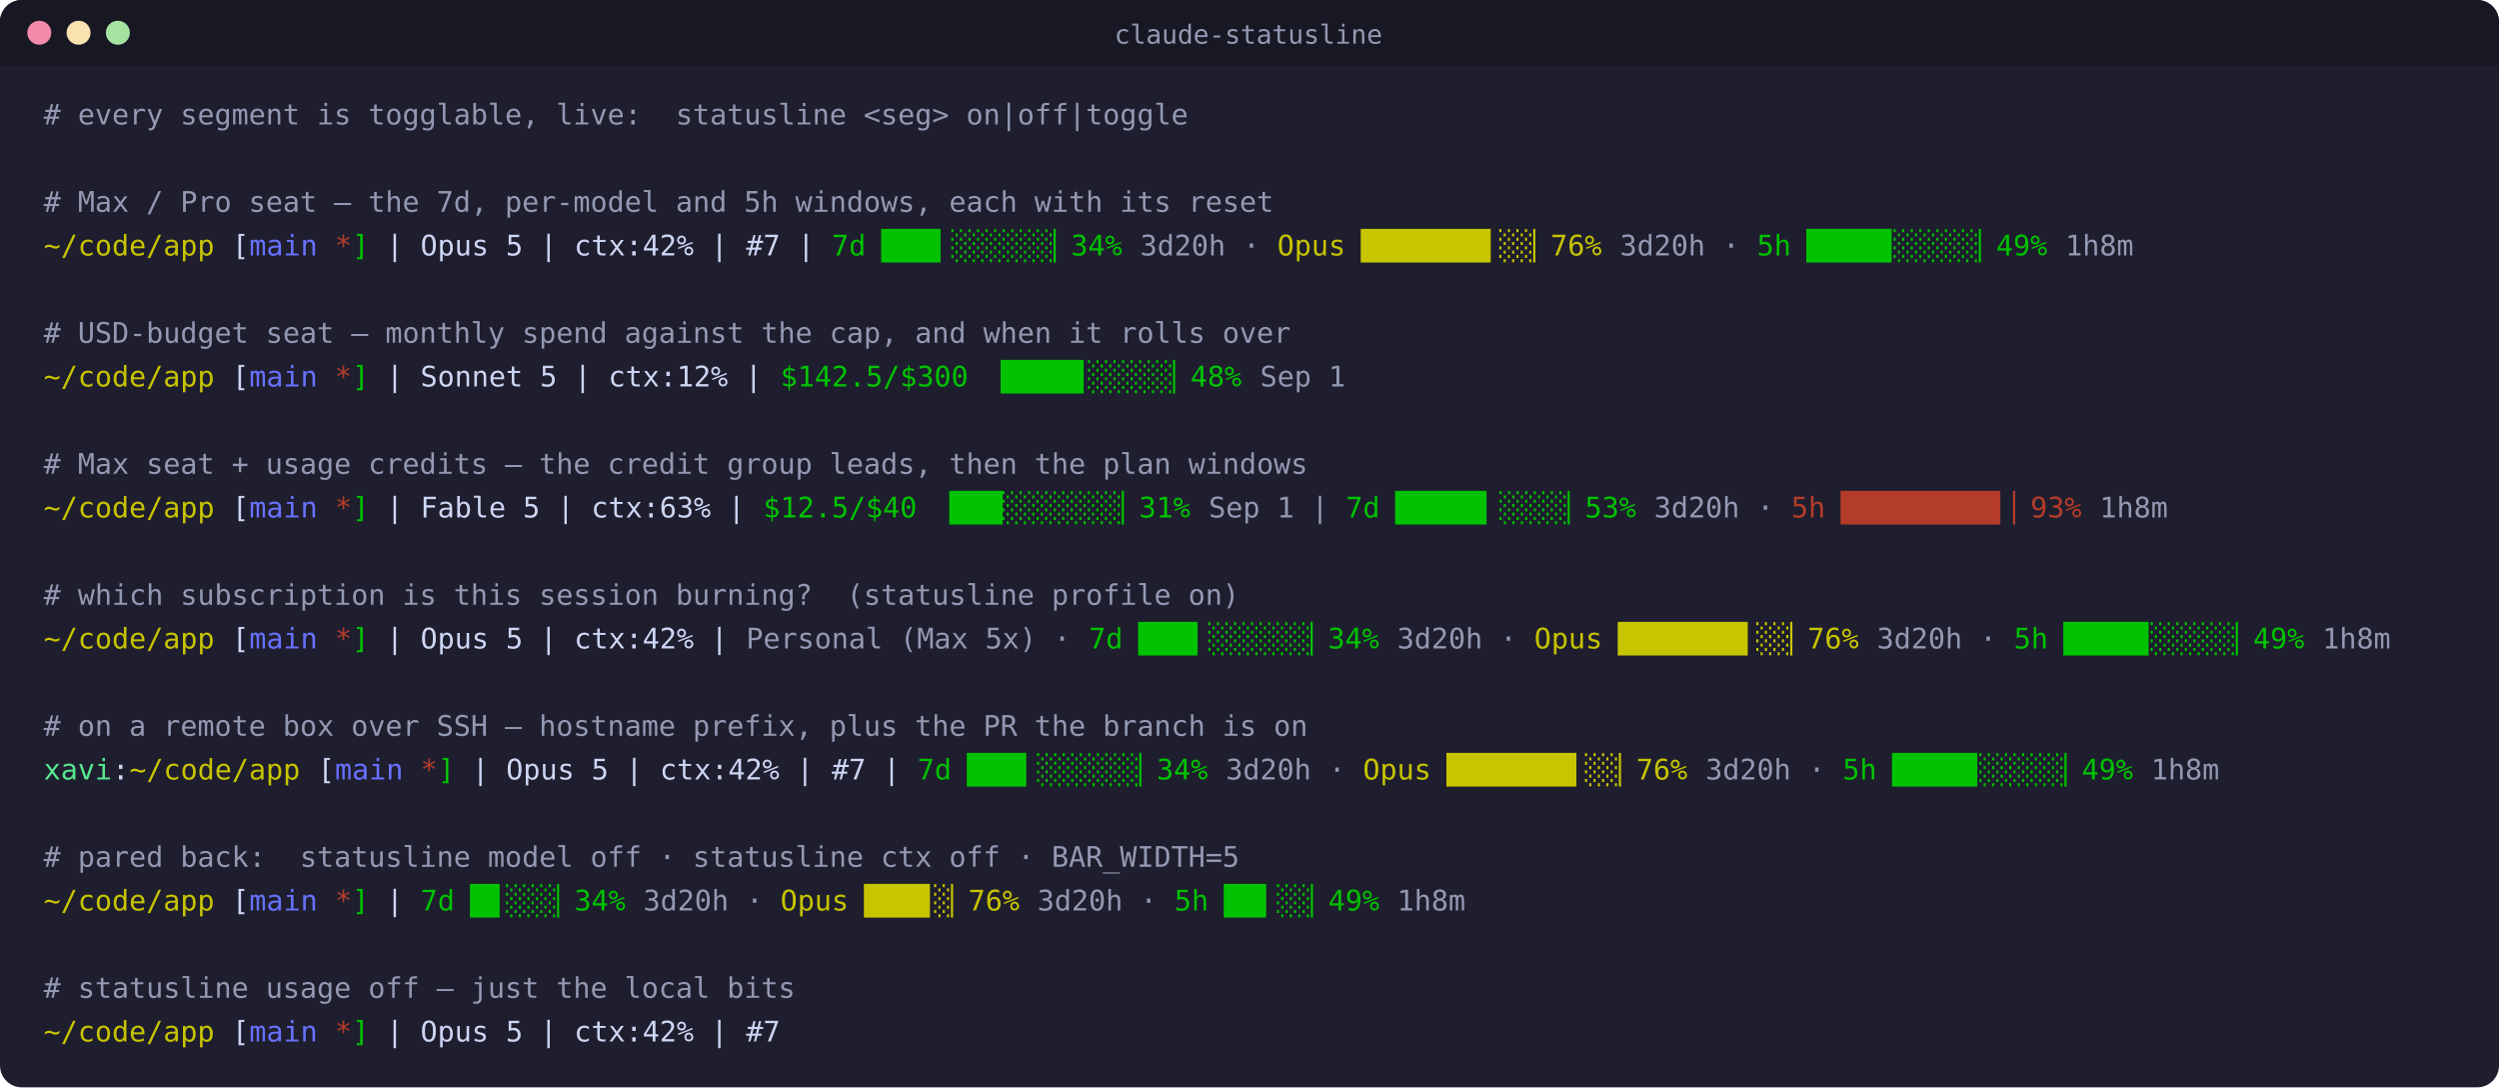
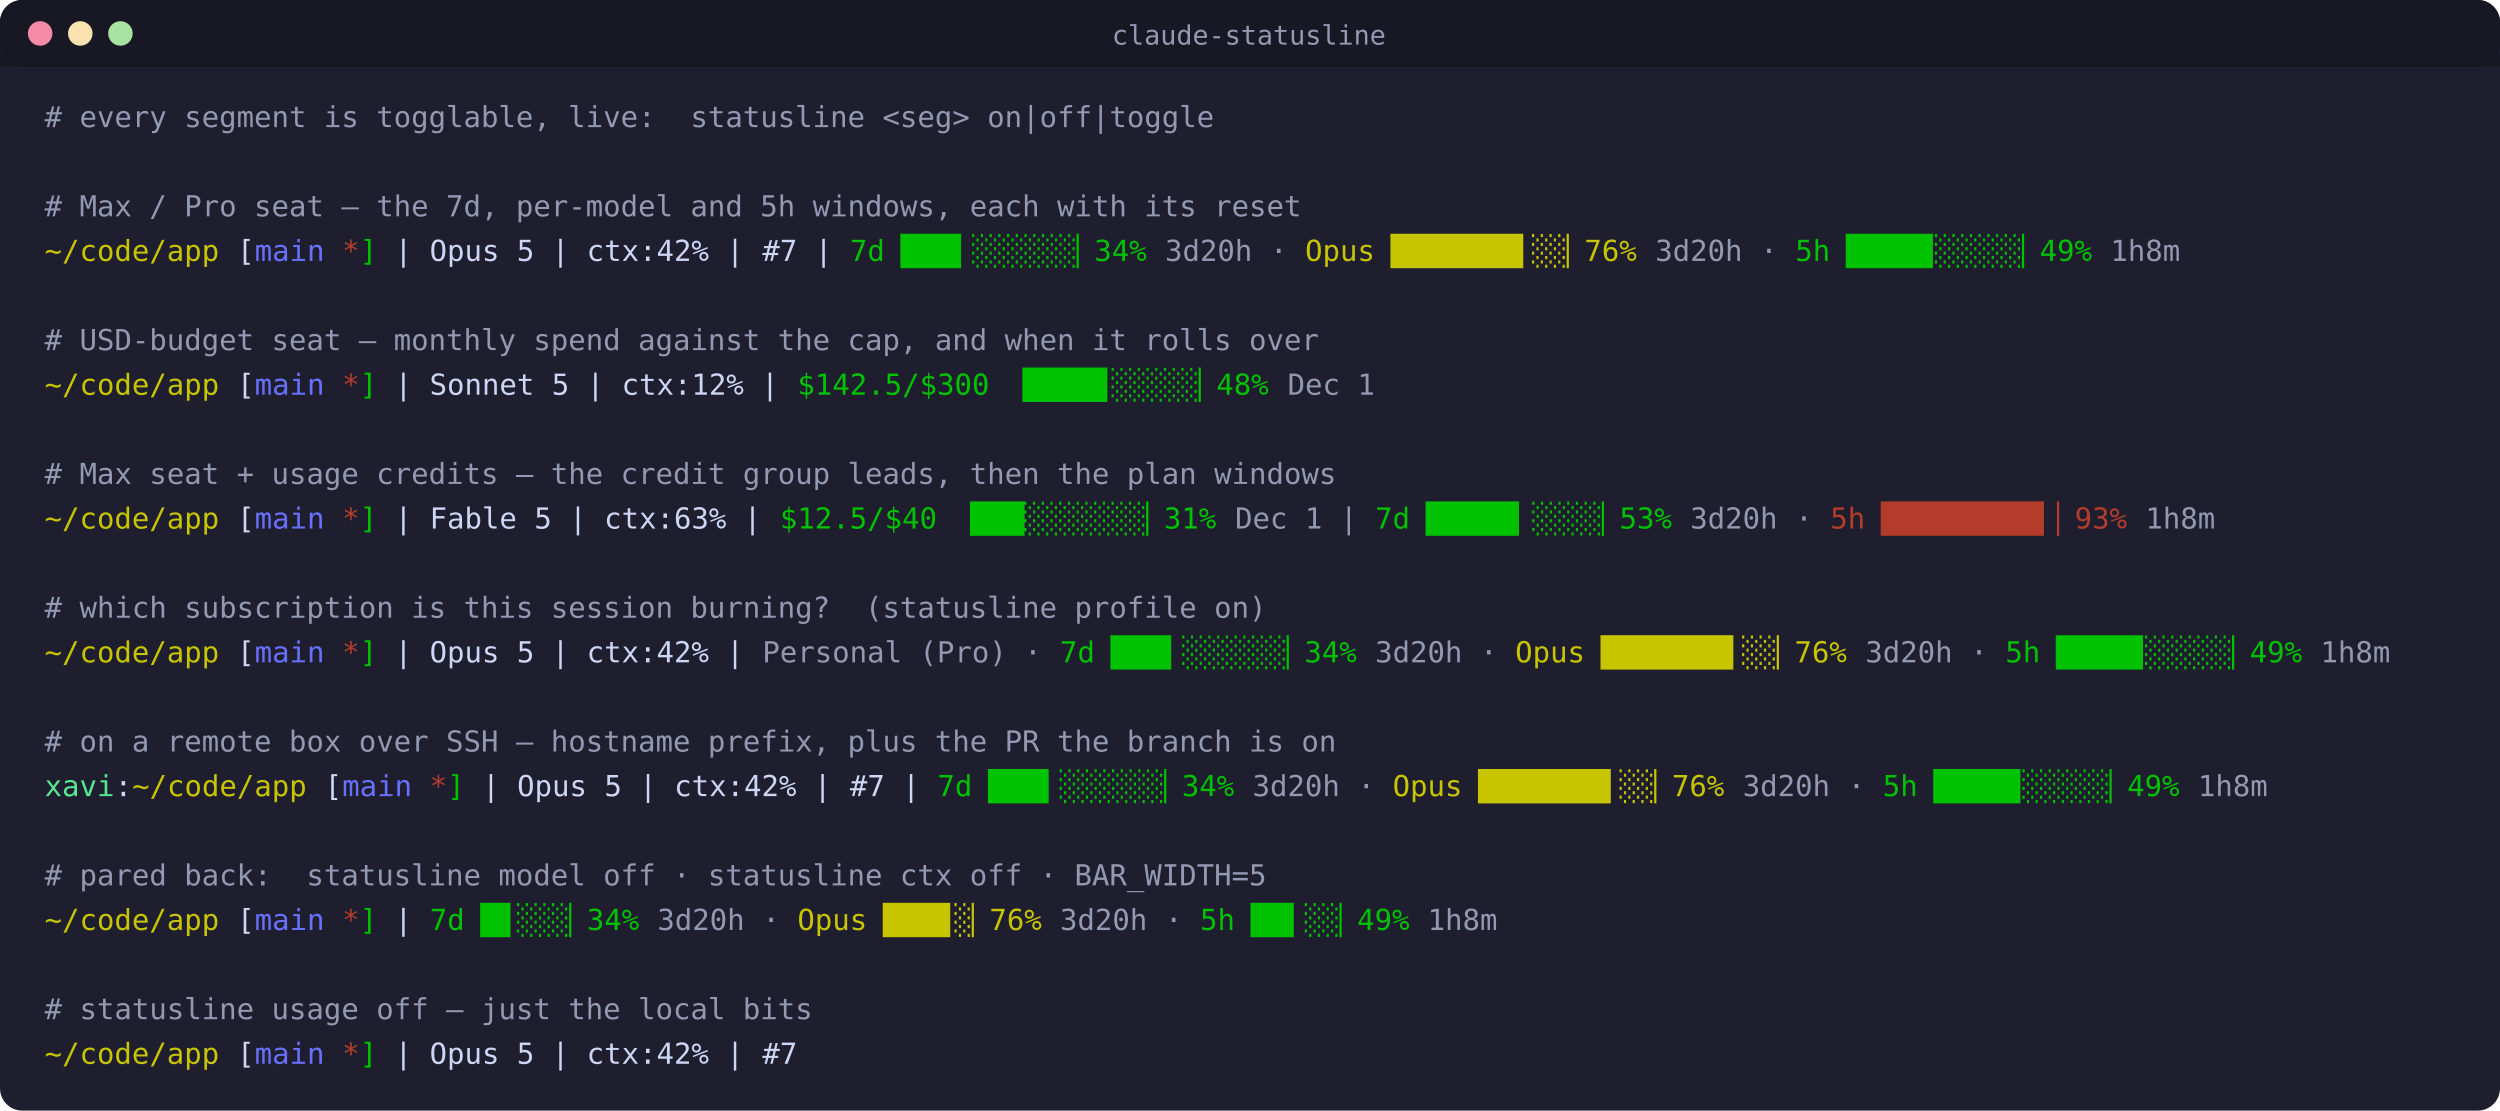
- <svg xmlns="http://www.w3.org/2000/svg" width="1145" height="498" viewBox="0 0 1145 498" role="img" aria-label="claude-statusline example output">
-   <rect width="1145" height="498" rx="10" fill="#1e1e2e" />
-   <rect width="1145" height="30" rx="10" fill="#181825" />
-   <rect y="24" width="1145" height="6" fill="#181825" />
+ <svg xmlns="http://www.w3.org/2000/svg" width="1121" height="498" viewBox="0 0 1121 498" role="img" aria-label="claude-statusline example output">
+   <rect width="1121" height="498" rx="10" fill="#1e1e2e" />
+   <rect width="1121" height="30" rx="10" fill="#181825" />
+   <rect y="24" width="1121" height="6" fill="#181825" />
  <circle cx="18" cy="15" r="5.5" fill="#f38ba8" />
  <circle cx="36" cy="15" r="5.5" fill="#f9e2af" />
  <circle cx="54" cy="15" r="5.5" fill="#a6e3a1" />
-   <text x="572" y="20" text-anchor="middle" font-family="'Cascadia Code','Fira Code',SFMono-Regular,Consolas,Menlo,monospace" font-size="12" fill="#9399b2">claude-statusline</text>
+   <text x="560" y="20" text-anchor="middle" font-family="'Cascadia Code','Fira Code',SFMono-Regular,Consolas,Menlo,monospace" font-size="12" fill="#9399b2">claude-statusline</text>
  <text x="20" y="57" font-family="'Cascadia Code','Fira Code',SFMono-Regular,Consolas,Menlo,monospace" font-size="13" xml:space="preserve" fill="#9399b2">
    <tspan x="20.00 27.85 35.70 43.55 51.40 59.25 67.10 74.95 82.80 90.65 98.50 106.35 114.20 122.05 129.90 137.75 145.60 153.45 161.30 169.15 177.00 184.85 192.70 200.55 208.40 216.25 224.10 231.95 239.80 247.65 255.50 263.35 271.20 279.05 286.90 294.75 302.60 310.45 318.30 326.15 334.00 341.85 349.70 357.55 365.40 373.25 381.10 388.95 396.80 404.65 412.50 420.35 428.20 436.05 443.90 451.75 459.60 467.45 475.30 483.15 491.00 498.85 506.70 514.55 522.40 530.25 538.10"># every segment is togglable, live:  statusline &lt;seg&gt; on|off|toggle</tspan>
  </text>
  <text x="20" y="97" font-family="'Cascadia Code','Fira Code',SFMono-Regular,Consolas,Menlo,monospace" font-size="13" xml:space="preserve" fill="#9399b2">
    <tspan x="20.00 27.85 35.70 43.55 51.40 59.25 67.10 74.95 82.80 90.65 98.50 106.35 114.20 122.05 129.90 137.75 145.60 153.45 161.30 169.15 177.00 184.85 192.70 200.55 208.40 216.25 224.10 231.95 239.80 247.65 255.50 263.35 271.20 279.05 286.90 294.75 302.60 310.45 318.30 326.15 334.00 341.85 349.70 357.55 365.40 373.25 381.10 388.95 396.80 404.65 412.50 420.35 428.20 436.05 443.90 451.75 459.60 467.45 475.30 483.15 491.00 498.85 506.70 514.55 522.40 530.25 538.10 545.95 553.80 561.65 569.50 577.35"># Max / Pro seat — the 7d, per-model and 5h windows, each with its reset</tspan>
  </text>
  <text x="20" y="117" font-family="'Cascadia Code','Fira Code',SFMono-Regular,Consolas,Menlo,monospace" font-size="13" xml:space="preserve" fill="#cdd6f4">
    <tspan x="20.00 27.85 35.70 43.55 51.40 59.25 67.10 74.95 82.80 90.65" fill="#c7c400">~/code/app</tspan>
    <tspan x="98.50 106.35"> [</tspan>
    <tspan x="114.20 122.05 129.90 137.75" fill="#6871ff">main</tspan>
    <tspan x="145.60 153.45" fill="#b43c2a"> *</tspan>
    <tspan x="161.30" fill="#00c200">]</tspan>
    <tspan x="169.15 177.00 184.85 192.70 200.55 208.40 216.25 224.10 231.95 239.80 247.65 255.50 263.35 271.20 279.05 286.90 294.75 302.60 310.45 318.30 326.15 334.00"> | Opus 5 | ctx:42% | </tspan>
    <tspan x="341.85 349.70">#7</tspan>
    <tspan x="357.55 365.40 373.25"> | </tspan>
    <tspan x="381.10 388.95 396.80 404.65 412.50 420.35 428.20 436.05 443.90 451.75 459.60 467.45 475.30 483.15 491.00 498.85 506.70" fill="#00c200">7d▕███▍░░░░░░▏34%</tspan>
    <tspan x="514.55"> </tspan>
    <tspan x="522.40 530.25 538.10 545.95 553.80" fill="#9399b2">3d20h</tspan>
    <tspan x="561.65 569.50 577.35" fill="#9399b2"> · </tspan>
    <tspan x="585.20 593.05 600.90 608.75 616.60 624.45 632.30 640.15 648.00 655.85 663.70 671.55 679.40 687.25 695.10 702.95 710.80 718.65 726.50" fill="#c7c400">Opus▕███████▌░░▏76%</tspan>
    <tspan x="734.35"> </tspan>
    <tspan x="742.20 750.05 757.90 765.75 773.60" fill="#9399b2">3d20h</tspan>
    <tspan x="781.45 789.30 797.15" fill="#9399b2"> · </tspan>
    <tspan x="805.00 812.85 820.70 828.55 836.40 844.25 852.10 859.95 867.80 875.65 883.50 891.35 899.20 907.05 914.90 922.75 930.60" fill="#00c200">5h▕████▉░░░░░▏49%</tspan>
    <tspan x="938.45"> </tspan>
    <tspan x="946.30 954.15 962.00 969.85" fill="#9399b2">1h8m</tspan>
  </text>
  <text x="20" y="157" font-family="'Cascadia Code','Fira Code',SFMono-Regular,Consolas,Menlo,monospace" font-size="13" xml:space="preserve" fill="#9399b2">
    <tspan x="20.00 27.85 35.70 43.55 51.40 59.25 67.10 74.95 82.80 90.65 98.50 106.35 114.20 122.05 129.90 137.75 145.60 153.45 161.30 169.15 177.00 184.85 192.70 200.55 208.40 216.25 224.10 231.95 239.80 247.65 255.50 263.35 271.20 279.05 286.90 294.75 302.60 310.45 318.30 326.15 334.00 341.85 349.70 357.55 365.40 373.25 381.10 388.95 396.80 404.65 412.50 420.35 428.20 436.05 443.90 451.75 459.60 467.45 475.30 483.15 491.00 498.85 506.70 514.55 522.40 530.25 538.10 545.95 553.80 561.65 569.50 577.35 585.20"># USD-budget seat — monthly spend against the cap, and when it rolls over</tspan>
  </text>
  <text x="20" y="177" font-family="'Cascadia Code','Fira Code',SFMono-Regular,Consolas,Menlo,monospace" font-size="13" xml:space="preserve" fill="#cdd6f4">
    <tspan x="20.00 27.85 35.70 43.55 51.40 59.25 67.10 74.95 82.80 90.65" fill="#c7c400">~/code/app</tspan>
    <tspan x="98.50 106.35"> [</tspan>
    <tspan x="114.20 122.05 129.90 137.75" fill="#6871ff">main</tspan>
    <tspan x="145.60 153.45" fill="#b43c2a"> *</tspan>
    <tspan x="161.30" fill="#00c200">]</tspan>
    <tspan x="169.15 177.00 184.85 192.70 200.55 208.40 216.25 224.10 231.95 239.80 247.65 255.50 263.35 271.20 279.05 286.90 294.75 302.60 310.45 318.30 326.15 334.00 341.85 349.70"> | Sonnet 5 | ctx:12% | </tspan>
    <tspan x="357.55 365.40 373.25 381.10 388.95 396.80 404.65 412.50 420.35 428.20 436.05 443.90 451.75 459.60 467.45 475.30 483.15 491.00 498.85 506.70 514.55 522.40 530.25 538.10 545.95 553.80 561.65" fill="#00c200">$142.5/$300 ▕████▊░░░░░▏48%</tspan>
    <tspan x="569.50"> </tspan>
-     <tspan x="577.35 585.20 593.05 600.90 608.75" fill="#9399b2">Sep 1</tspan>
+     <tspan x="577.35 585.20 593.05 600.90 608.75" fill="#9399b2">Dec 1</tspan>
  </text>
  <text x="20" y="217" font-family="'Cascadia Code','Fira Code',SFMono-Regular,Consolas,Menlo,monospace" font-size="13" xml:space="preserve" fill="#9399b2">
    <tspan x="20.00 27.85 35.70 43.55 51.40 59.25 67.10 74.95 82.80 90.65 98.50 106.35 114.20 122.05 129.90 137.75 145.60 153.45 161.30 169.15 177.00 184.85 192.70 200.55 208.40 216.25 224.10 231.95 239.80 247.65 255.50 263.35 271.20 279.05 286.90 294.75 302.60 310.45 318.30 326.15 334.00 341.85 349.70 357.55 365.40 373.25 381.10 388.95 396.80 404.65 412.50 420.35 428.20 436.05 443.90 451.75 459.60 467.45 475.30 483.15 491.00 498.85 506.70 514.55 522.40 530.25 538.10 545.95 553.80 561.65 569.50 577.35 585.20 593.05"># Max seat + usage credits — the credit group leads, then the plan windows</tspan>
  </text>
  <text x="20" y="237" font-family="'Cascadia Code','Fira Code',SFMono-Regular,Consolas,Menlo,monospace" font-size="13" xml:space="preserve" fill="#cdd6f4">
    <tspan x="20.00 27.85 35.70 43.55 51.40 59.25 67.10 74.95 82.80 90.65" fill="#c7c400">~/code/app</tspan>
    <tspan x="98.50 106.35"> [</tspan>
    <tspan x="114.20 122.05 129.90 137.75" fill="#6871ff">main</tspan>
    <tspan x="145.60 153.45" fill="#b43c2a"> *</tspan>
    <tspan x="161.30" fill="#00c200">]</tspan>
    <tspan x="169.15 177.00 184.85 192.70 200.55 208.40 216.25 224.10 231.95 239.80 247.65 255.50 263.35 271.20 279.05 286.90 294.75 302.60 310.45 318.30 326.15 334.00 341.85"> | Fable 5 | ctx:63% | </tspan>
    <tspan x="349.70 357.55 365.40 373.25 381.10 388.95 396.80 404.65 412.50 420.35 428.20 436.05 443.90 451.75 459.60 467.45 475.30 483.15 491.00 498.85 506.70 514.55 522.40 530.25 538.10" fill="#00c200">$12.5/$40 ▕███░░░░░░░▏31%</tspan>
    <tspan x="545.95"> </tspan>
-     <tspan x="553.80 561.65 569.50 577.35 585.20" fill="#9399b2">Sep 1</tspan>
+     <tspan x="553.80 561.65 569.50 577.35 585.20" fill="#9399b2">Dec 1</tspan>
    <tspan x="593.05 600.90 608.75" fill="#9399b2"> | </tspan>
    <tspan x="616.60 624.45 632.30 640.15 648.00 655.85 663.70 671.55 679.40 687.25 695.10 702.95 710.80 718.65 726.50 734.35 742.20" fill="#00c200">7d▕█████▎░░░░▏53%</tspan>
    <tspan x="750.05"> </tspan>
    <tspan x="757.90 765.75 773.60 781.45 789.30" fill="#9399b2">3d20h</tspan>
    <tspan x="797.15 805.00 812.85" fill="#9399b2"> · </tspan>
    <tspan x="820.70 828.55 836.40 844.25 852.10 859.95 867.80 875.65 883.50 891.35 899.20 907.05 914.90 922.75 930.60 938.45 946.30" fill="#b43c2a">5h▕█████████▎▏93%</tspan>
    <tspan x="954.15"> </tspan>
    <tspan x="962.00 969.85 977.70 985.55" fill="#9399b2">1h8m</tspan>
  </text>
  <text x="20" y="277" font-family="'Cascadia Code','Fira Code',SFMono-Regular,Consolas,Menlo,monospace" font-size="13" xml:space="preserve" fill="#9399b2">
    <tspan x="20.00 27.85 35.70 43.55 51.40 59.25 67.10 74.95 82.80 90.65 98.50 106.35 114.20 122.05 129.90 137.75 145.60 153.45 161.30 169.15 177.00 184.85 192.70 200.55 208.40 216.25 224.10 231.95 239.80 247.65 255.50 263.35 271.20 279.05 286.90 294.75 302.60 310.45 318.30 326.15 334.00 341.85 349.70 357.55 365.40 373.25 381.10 388.95 396.80 404.65 412.50 420.35 428.20 436.05 443.90 451.75 459.60 467.45 475.30 483.15 491.00 498.85 506.70 514.55 522.40 530.25 538.10 545.95 553.80 561.65"># which subscription is this session burning?  (statusline profile on)</tspan>
  </text>
  <text x="20" y="297" font-family="'Cascadia Code','Fira Code',SFMono-Regular,Consolas,Menlo,monospace" font-size="13" xml:space="preserve" fill="#cdd6f4">
    <tspan x="20.00 27.85 35.70 43.55 51.40 59.25 67.10 74.95 82.80 90.65" fill="#c7c400">~/code/app</tspan>
    <tspan x="98.50 106.35"> [</tspan>
    <tspan x="114.20 122.05 129.90 137.75" fill="#6871ff">main</tspan>
    <tspan x="145.60 153.45" fill="#b43c2a"> *</tspan>
    <tspan x="161.30" fill="#00c200">]</tspan>
    <tspan x="169.15 177.00 184.85 192.70 200.55 208.40 216.25 224.10 231.95 239.80 247.65 255.50 263.35 271.20 279.05 286.90 294.75 302.60 310.45 318.30 326.15 334.00"> | Opus 5 | ctx:42% | </tspan>
-     <tspan x="341.85 349.70 357.55 365.40 373.25 381.10 388.95 396.80 404.65 412.50 420.35 428.20 436.05 443.90 451.75 459.60 467.45 475.30 483.15 491.00" fill="#9399b2">Personal (Max 5x) · </tspan>
-     <tspan x="498.85 506.70 514.55 522.40 530.25 538.10 545.95 553.80 561.65 569.50 577.35 585.20 593.05 600.90 608.75 616.60 624.45" fill="#00c200">7d▕███▍░░░░░░▏34%</tspan>
-     <tspan x="632.30"> </tspan>
-     <tspan x="640.15 648.00 655.85 663.70 671.55" fill="#9399b2">3d20h</tspan>
-     <tspan x="679.40 687.25 695.10" fill="#9399b2"> · </tspan>
-     <tspan x="702.95 710.80 718.65 726.50 734.35 742.20 750.05 757.90 765.75 773.60 781.45 789.30 797.15 805.00 812.85 820.70 828.55 836.40 844.25" fill="#c7c400">Opus▕███████▌░░▏76%</tspan>
-     <tspan x="852.10"> </tspan>
-     <tspan x="859.95 867.80 875.65 883.50 891.35" fill="#9399b2">3d20h</tspan>
-     <tspan x="899.20 907.05 914.90" fill="#9399b2"> · </tspan>
-     <tspan x="922.75 930.60 938.45 946.30 954.15 962.00 969.85 977.70 985.55 993.40 1001.25 1009.10 1016.95 1024.80 1032.65 1040.50 1048.35" fill="#00c200">5h▕████▉░░░░░▏49%</tspan>
-     <tspan x="1056.20"> </tspan>
-     <tspan x="1064.05 1071.90 1079.75 1087.60" fill="#9399b2">1h8m</tspan>
+     <tspan x="341.85 349.70 357.55 365.40 373.25 381.10 388.95 396.80 404.65 412.50 420.35 428.20 436.05 443.90 451.75 459.60 467.45" fill="#9399b2">Personal (Pro) · </tspan>
+     <tspan x="475.30 483.15 491.00 498.85 506.70 514.55 522.40 530.25 538.10 545.95 553.80 561.65 569.50 577.35 585.20 593.05 600.90" fill="#00c200">7d▕███▍░░░░░░▏34%</tspan>
+     <tspan x="608.75"> </tspan>
+     <tspan x="616.60 624.45 632.30 640.15 648.00" fill="#9399b2">3d20h</tspan>
+     <tspan x="655.85 663.70 671.55" fill="#9399b2"> · </tspan>
+     <tspan x="679.40 687.25 695.10 702.95 710.80 718.65 726.50 734.35 742.20 750.05 757.90 765.75 773.60 781.45 789.30 797.15 805.00 812.85 820.70" fill="#c7c400">Opus▕███████▌░░▏76%</tspan>
+     <tspan x="828.55"> </tspan>
+     <tspan x="836.40 844.25 852.10 859.95 867.80" fill="#9399b2">3d20h</tspan>
+     <tspan x="875.65 883.50 891.35" fill="#9399b2"> · </tspan>
+     <tspan x="899.20 907.05 914.90 922.75 930.60 938.45 946.30 954.15 962.00 969.85 977.70 985.55 993.40 1001.25 1009.10 1016.95 1024.80" fill="#00c200">5h▕████▉░░░░░▏49%</tspan>
+     <tspan x="1032.65"> </tspan>
+     <tspan x="1040.50 1048.35 1056.20 1064.05" fill="#9399b2">1h8m</tspan>
  </text>
  <text x="20" y="337" font-family="'Cascadia Code','Fira Code',SFMono-Regular,Consolas,Menlo,monospace" font-size="13" xml:space="preserve" fill="#9399b2">
    <tspan x="20.00 27.85 35.70 43.55 51.40 59.25 67.10 74.95 82.80 90.65 98.50 106.35 114.20 122.05 129.90 137.75 145.60 153.45 161.30 169.15 177.00 184.85 192.70 200.55 208.40 216.25 224.10 231.95 239.80 247.65 255.50 263.35 271.20 279.05 286.90 294.75 302.60 310.45 318.30 326.15 334.00 341.85 349.70 357.55 365.40 373.25 381.10 388.95 396.80 404.65 412.50 420.35 428.20 436.05 443.90 451.75 459.60 467.45 475.30 483.15 491.00 498.85 506.70 514.55 522.40 530.25 538.10 545.95 553.80 561.65 569.50 577.35 585.20 593.05"># on a remote box over SSH — hostname prefix, plus the PR the branch is on</tspan>
  </text>
  <text x="20" y="357" font-family="'Cascadia Code','Fira Code',SFMono-Regular,Consolas,Menlo,monospace" font-size="13" xml:space="preserve" fill="#cdd6f4">
    <tspan x="20.00 27.85 35.70 43.55" fill="#58e790">xavi</tspan>
    <tspan x="51.40">:</tspan>
    <tspan x="59.25 67.10 74.95 82.80 90.65 98.50 106.35 114.20 122.05 129.90" fill="#c7c400">~/code/app</tspan>
    <tspan x="137.75 145.60"> [</tspan>
    <tspan x="153.45 161.30 169.15 177.00" fill="#6871ff">main</tspan>
    <tspan x="184.85 192.70" fill="#b43c2a"> *</tspan>
    <tspan x="200.55" fill="#00c200">]</tspan>
    <tspan x="208.40 216.25 224.10 231.95 239.80 247.65 255.50 263.35 271.20 279.05 286.90 294.75 302.60 310.45 318.30 326.15 334.00 341.85 349.70 357.55 365.40 373.25"> | Opus 5 | ctx:42% | </tspan>
    <tspan x="381.10 388.95">#7</tspan>
    <tspan x="396.80 404.65 412.50"> | </tspan>
    <tspan x="420.35 428.20 436.05 443.90 451.75 459.60 467.45 475.30 483.15 491.00 498.85 506.70 514.55 522.40 530.25 538.10 545.95" fill="#00c200">7d▕███▍░░░░░░▏34%</tspan>
    <tspan x="553.80"> </tspan>
    <tspan x="561.65 569.50 577.35 585.20 593.05" fill="#9399b2">3d20h</tspan>
    <tspan x="600.90 608.75 616.60" fill="#9399b2"> · </tspan>
    <tspan x="624.45 632.30 640.15 648.00 655.85 663.70 671.55 679.40 687.25 695.10 702.95 710.80 718.65 726.50 734.35 742.20 750.05 757.90 765.75" fill="#c7c400">Opus▕███████▌░░▏76%</tspan>
    <tspan x="773.60"> </tspan>
    <tspan x="781.45 789.30 797.15 805.00 812.85" fill="#9399b2">3d20h</tspan>
    <tspan x="820.70 828.55 836.40" fill="#9399b2"> · </tspan>
    <tspan x="844.25 852.10 859.95 867.80 875.65 883.50 891.35 899.20 907.05 914.90 922.75 930.60 938.45 946.30 954.15 962.00 969.85" fill="#00c200">5h▕████▉░░░░░▏49%</tspan>
    <tspan x="977.70"> </tspan>
    <tspan x="985.55 993.40 1001.25 1009.10" fill="#9399b2">1h8m</tspan>
  </text>
  <text x="20" y="397" font-family="'Cascadia Code','Fira Code',SFMono-Regular,Consolas,Menlo,monospace" font-size="13" xml:space="preserve" fill="#9399b2">
    <tspan x="20.00 27.85 35.70 43.55 51.40 59.25 67.10 74.95 82.80 90.65 98.50 106.35 114.20 122.05 129.90 137.75 145.60 153.45 161.30 169.15 177.00 184.85 192.70 200.55 208.40 216.25 224.10 231.95 239.80 247.65 255.50 263.35 271.20 279.05 286.90 294.75 302.60 310.45 318.30 326.15 334.00 341.85 349.70 357.55 365.40 373.25 381.10 388.95 396.80 404.65 412.50 420.35 428.20 436.05 443.90 451.75 459.60 467.45 475.30 483.15 491.00 498.85 506.70 514.55 522.40 530.25 538.10 545.95 553.80 561.65"># pared back:  statusline model off · statusline ctx off · BAR_WIDTH=5</tspan>
  </text>
  <text x="20" y="417" font-family="'Cascadia Code','Fira Code',SFMono-Regular,Consolas,Menlo,monospace" font-size="13" xml:space="preserve" fill="#cdd6f4">
    <tspan x="20.00 27.85 35.70 43.55 51.40 59.25 67.10 74.95 82.80 90.65" fill="#c7c400">~/code/app</tspan>
    <tspan x="98.50 106.35"> [</tspan>
    <tspan x="114.20 122.05 129.90 137.75" fill="#6871ff">main</tspan>
    <tspan x="145.60 153.45" fill="#b43c2a"> *</tspan>
    <tspan x="161.30" fill="#00c200">]</tspan>
    <tspan x="169.15 177.00 184.85"> | </tspan>
    <tspan x="192.70 200.55 208.40 216.25 224.10 231.95 239.80 247.65 255.50 263.35 271.20 279.05" fill="#00c200">7d▕█▋░░░▏34%</tspan>
    <tspan x="286.90"> </tspan>
    <tspan x="294.75 302.60 310.45 318.30 326.15" fill="#9399b2">3d20h</tspan>
    <tspan x="334.00 341.85 349.70" fill="#9399b2"> · </tspan>
    <tspan x="357.55 365.40 373.25 381.10 388.95 396.80 404.65 412.50 420.35 428.20 436.05 443.90 451.75 459.60" fill="#c7c400">Opus▕███▊░▏76%</tspan>
    <tspan x="467.45"> </tspan>
    <tspan x="475.30 483.15 491.00 498.85 506.70" fill="#9399b2">3d20h</tspan>
    <tspan x="514.55 522.40 530.25" fill="#9399b2"> · </tspan>
    <tspan x="538.10 545.95 553.80 561.65 569.50 577.35 585.20 593.05 600.90 608.75 616.60 624.45" fill="#00c200">5h▕██▍░░▏49%</tspan>
    <tspan x="632.30"> </tspan>
    <tspan x="640.15 648.00 655.85 663.70" fill="#9399b2">1h8m</tspan>
  </text>
  <text x="20" y="457" font-family="'Cascadia Code','Fira Code',SFMono-Regular,Consolas,Menlo,monospace" font-size="13" xml:space="preserve" fill="#9399b2">
    <tspan x="20.00 27.85 35.70 43.55 51.40 59.25 67.10 74.95 82.80 90.65 98.50 106.35 114.20 122.05 129.90 137.75 145.60 153.45 161.30 169.15 177.00 184.85 192.70 200.55 208.40 216.25 224.10 231.95 239.80 247.65 255.50 263.35 271.20 279.05 286.90 294.75 302.60 310.45 318.30 326.15 334.00 341.85 349.70 357.55"># statusline usage off — just the local bits</tspan>
  </text>
  <text x="20" y="477" font-family="'Cascadia Code','Fira Code',SFMono-Regular,Consolas,Menlo,monospace" font-size="13" xml:space="preserve" fill="#cdd6f4">
    <tspan x="20.00 27.85 35.70 43.55 51.40 59.25 67.10 74.95 82.80 90.65" fill="#c7c400">~/code/app</tspan>
    <tspan x="98.50 106.35"> [</tspan>
    <tspan x="114.20 122.05 129.90 137.75" fill="#6871ff">main</tspan>
    <tspan x="145.60 153.45" fill="#b43c2a"> *</tspan>
    <tspan x="161.30" fill="#00c200">]</tspan>
    <tspan x="169.15 177.00 184.85 192.70 200.55 208.40 216.25 224.10 231.95 239.80 247.65 255.50 263.35 271.20 279.05 286.90 294.75 302.60 310.45 318.30 326.15 334.00"> | Opus 5 | ctx:42% | </tspan>
    <tspan x="341.85 349.70">#7</tspan>
  </text>
</svg>
